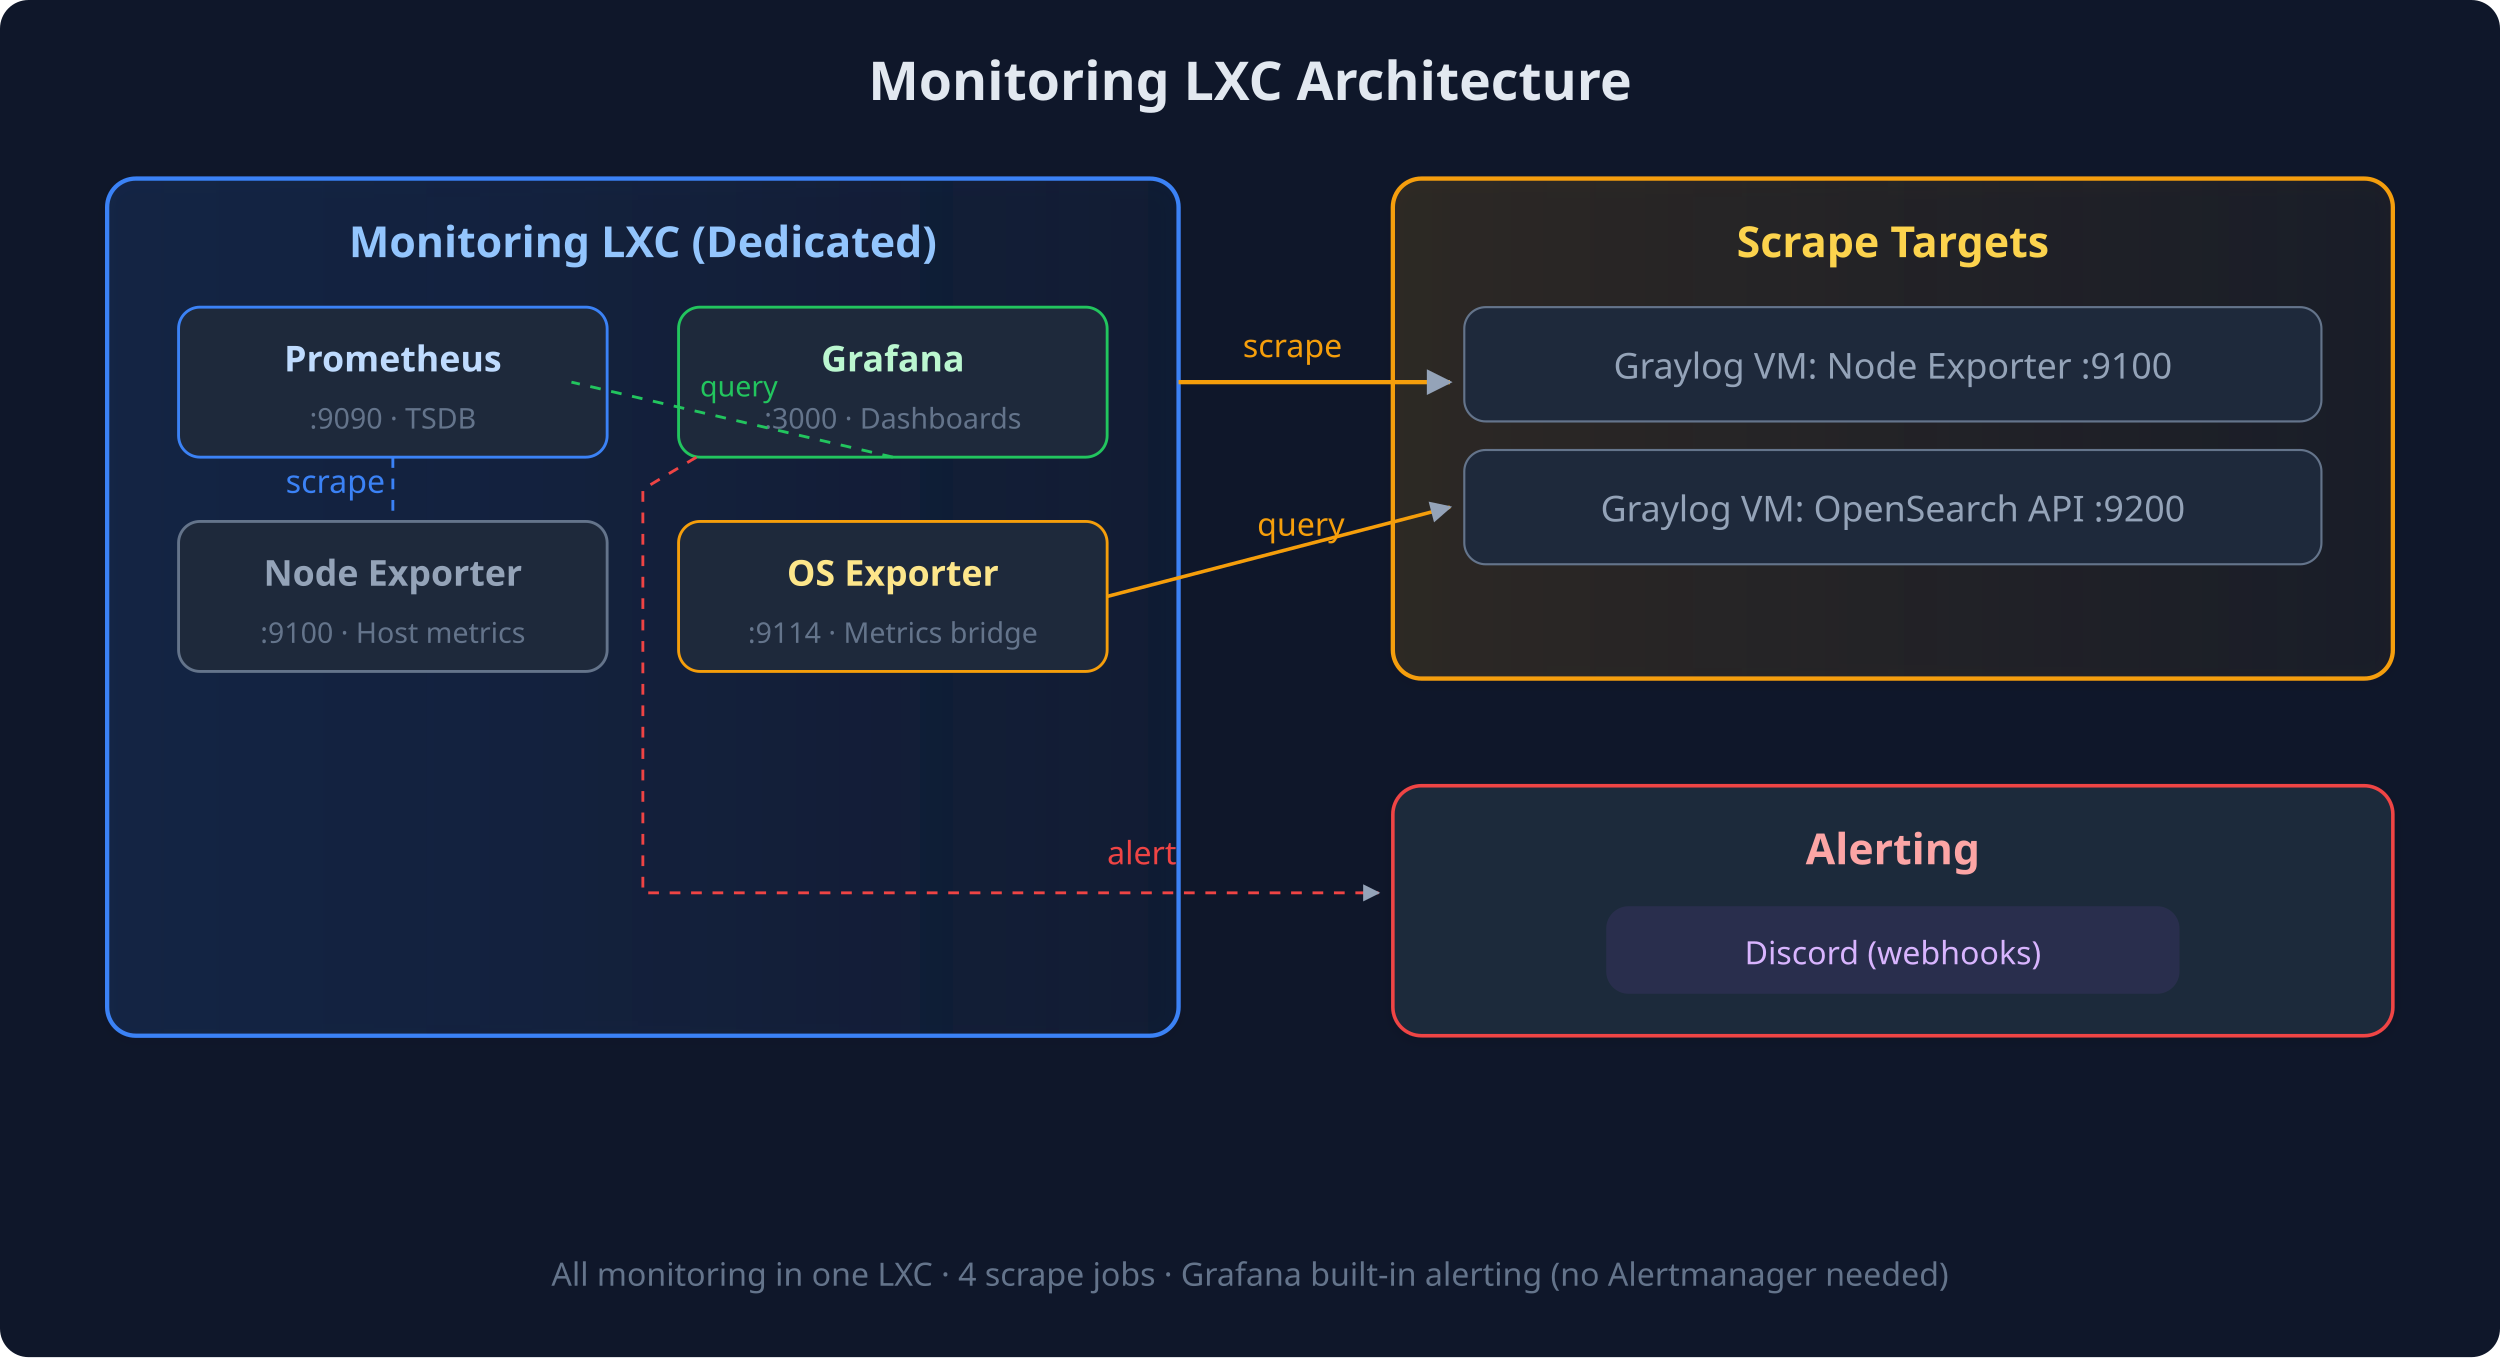
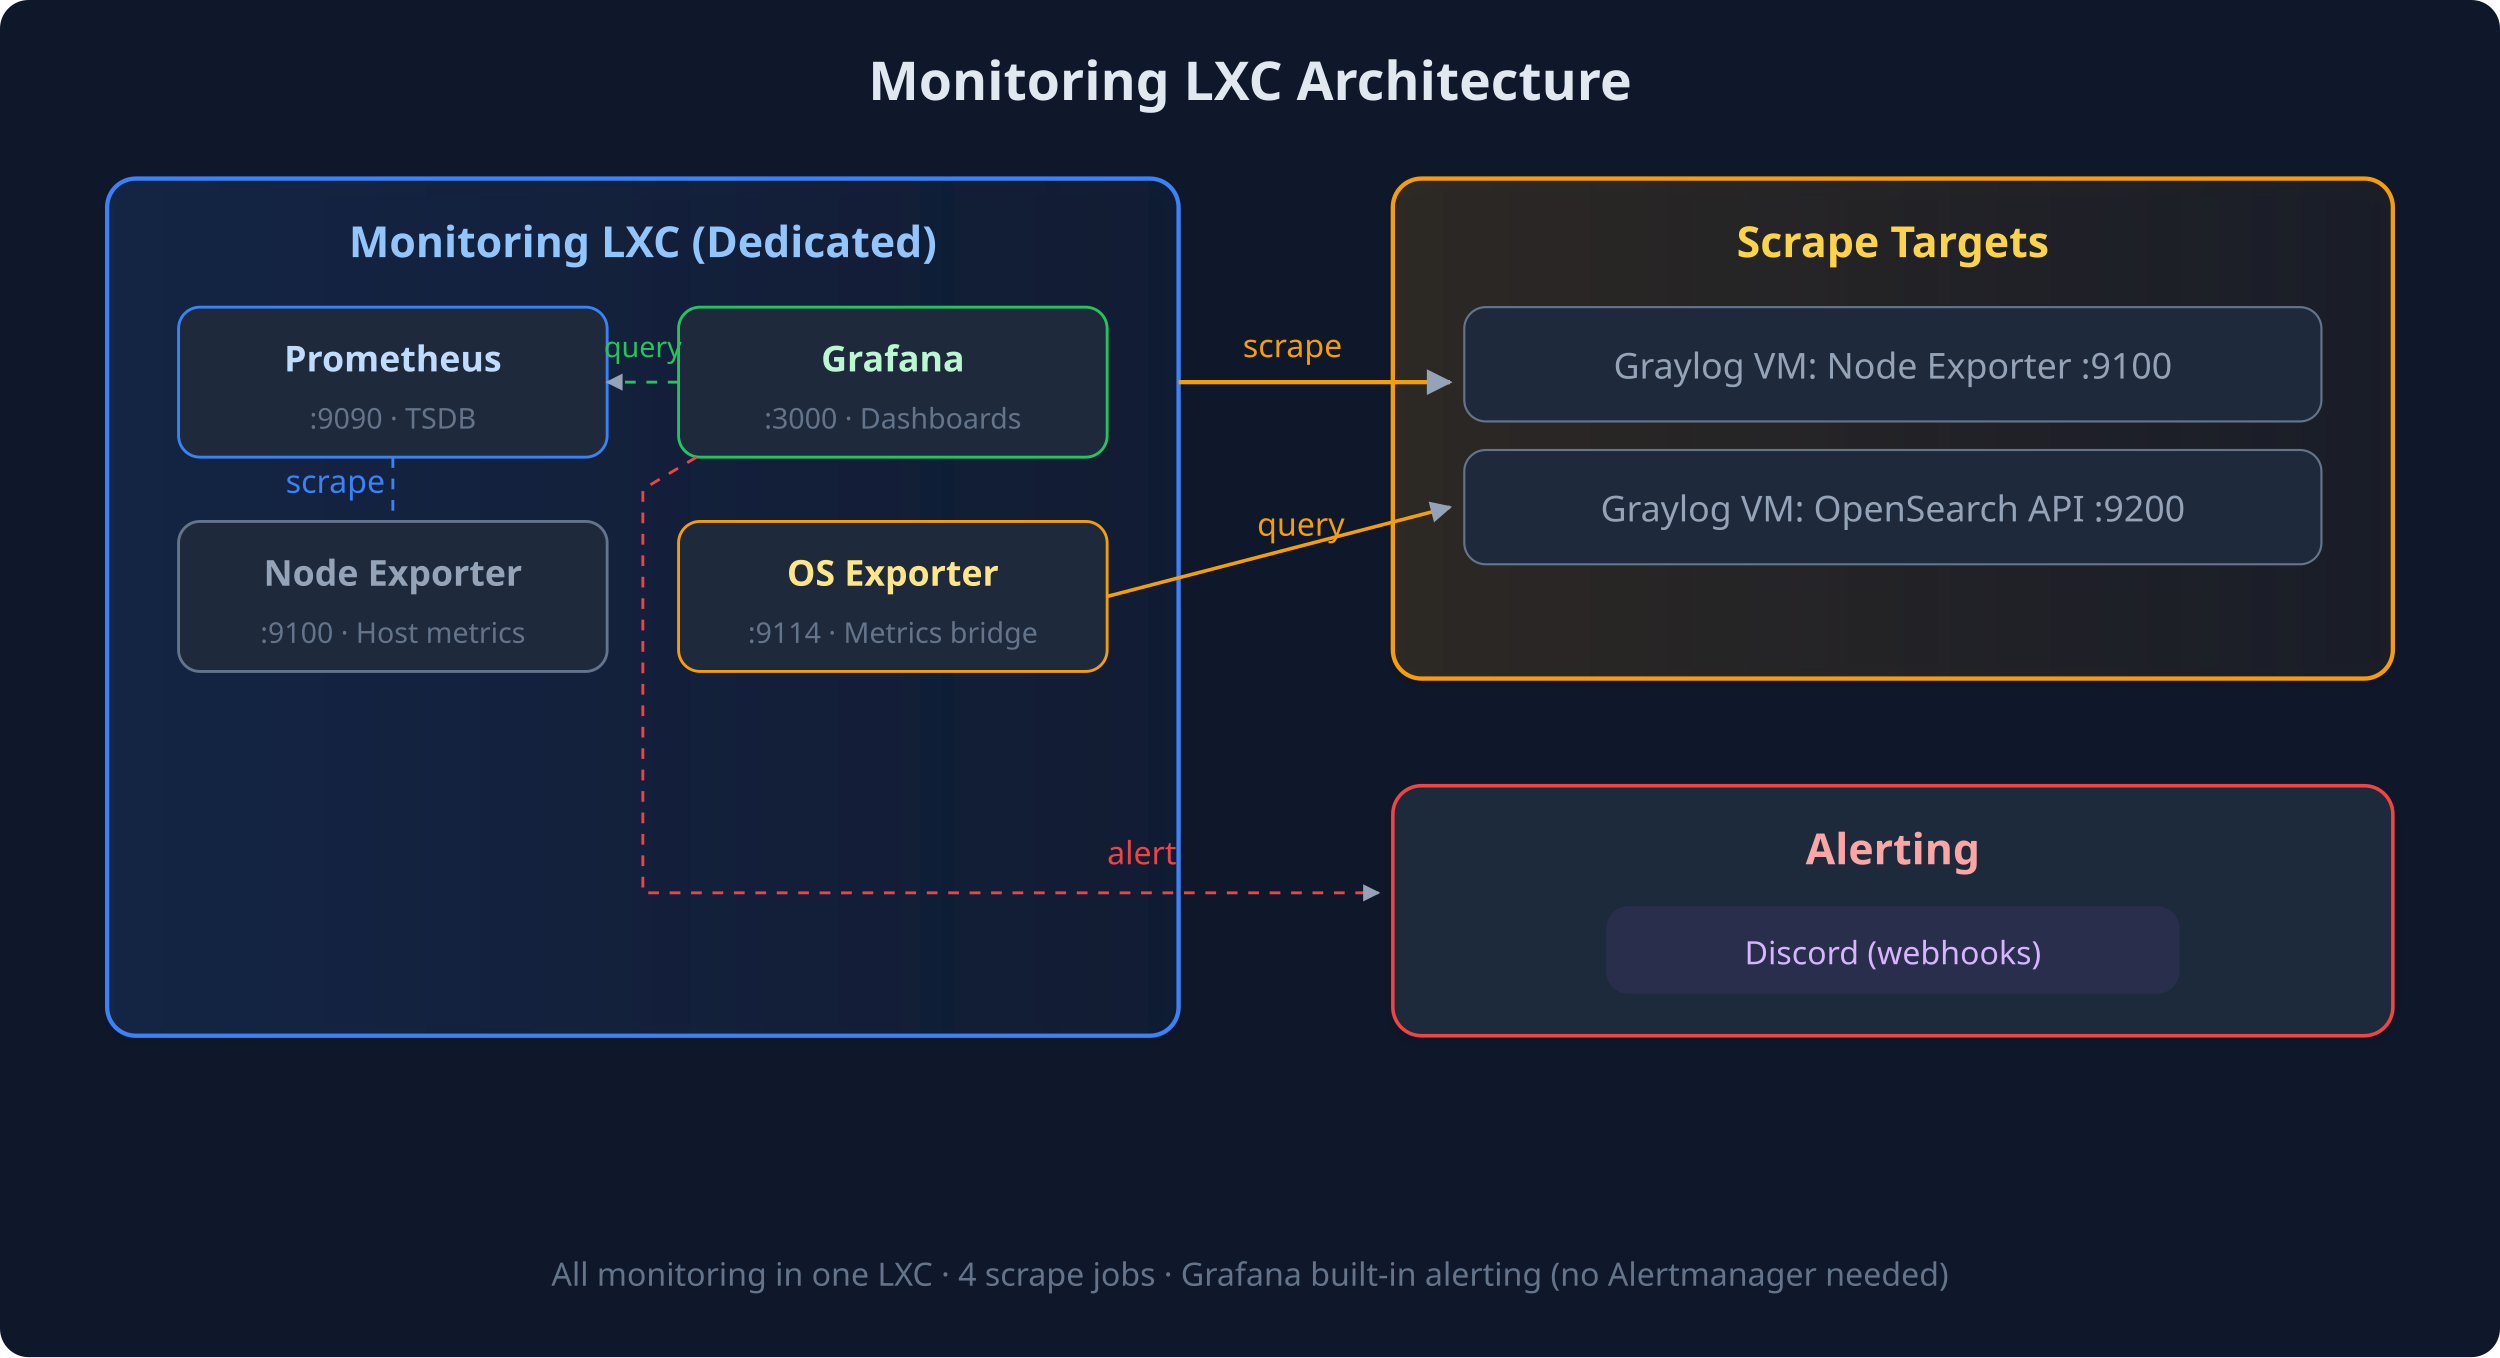
<svg xmlns="http://www.w3.org/2000/svg" viewBox="0 0 700 380" font-family="'Segoe UI', system-ui, -apple-system, sans-serif">
  <defs>
    <linearGradient id="lxcGrad" x1="0%" y1="0%" x2="100%" y2="0%">
      <stop offset="0%" style="stop-color:#3b82f6;stop-opacity:0.12" />
      <stop offset="100%" style="stop-color:#3b82f6;stop-opacity:0.04" />
    </linearGradient>
    <linearGradient id="targetGrad" x1="0%" y1="0%" x2="100%" y2="0%">
      <stop offset="0%" style="stop-color:#f59e0b;stop-opacity:0.12" />
      <stop offset="100%" style="stop-color:#f59e0b;stop-opacity:0.04" />
    </linearGradient>
    <filter id="shadow" x="-2%" y="-2%" width="104%" height="108%">
      <feDropShadow dx="0" dy="1" stdDeviation="2" flood-opacity="0.12" />
    </filter>
    <marker id="arrowRight" viewBox="0 0 10 10" refX="9" refY="5" markerWidth="6" markerHeight="6" orient="auto-start-reverse">
      <path d="M 0 0 L 10 5 L 0 10 z" fill="#94a3b8" />
    </marker>
  </defs>
  <rect width="700" height="380" rx="8" fill="#0f172a" />
  <text x="350" y="28" text-anchor="middle" fill="#e2e8f0" font-size="15" font-weight="600">Monitoring LXC Architecture</text>
  <rect x="30" y="50" width="300" height="240" rx="8" fill="url(#lxcGrad)" stroke="#3b82f6" stroke-width="1.2" filter="url(#shadow)" />
  <text x="180" y="72" text-anchor="middle" fill="#93c5fd" font-size="12" font-weight="600">Monitoring LXC (Dedicated)</text>
  <rect x="50" y="86" width="120" height="42" rx="6" fill="#1e293b" stroke="#3b82f6" stroke-width="0.8" />
  <text x="110" y="104" text-anchor="middle" fill="#bfdbfe" font-size="10" font-weight="600">Prometheus</text>
  <text x="110" y="120" text-anchor="middle" fill="#64748b" font-size="8">:9090 · TSDB</text>
  <rect x="190" y="86" width="120" height="42" rx="6" fill="#1e293b" stroke="#22c55e" stroke-width="0.8" />
  <text x="250" y="104" text-anchor="middle" fill="#bbf7d0" font-size="10" font-weight="600">Grafana</text>
  <text x="250" y="120" text-anchor="middle" fill="#64748b" font-size="8">:3000 · Dashboards</text>
  <rect x="50" y="146" width="120" height="42" rx="6" fill="#1e293b" stroke="#64748b" stroke-width="0.8" />
  <text x="110" y="164" text-anchor="middle" fill="#94a3b8" font-size="10" font-weight="600">Node Exporter</text>
  <text x="110" y="180" text-anchor="middle" fill="#64748b" font-size="8">:9100 · Host metrics</text>
  <rect x="190" y="146" width="120" height="42" rx="6" fill="#1e293b" stroke="#f59e0b" stroke-width="0.8" />
  <text x="250" y="164" text-anchor="middle" fill="#fde68a" font-size="10" font-weight="600">OS Exporter</text>
  <text x="250" y="180" text-anchor="middle" fill="#64748b" font-size="8">:9114 · Metrics bridge</text>
  <line x1="110" y1="128" x2="110" y2="143" stroke="#3b82f6" stroke-width="0.8" stroke-dasharray="3,3" />
  <text x="80" y="138" fill="#3b82f6" font-size="9">scrape</text>
  <rect x="390" y="50" width="280" height="140" rx="8" fill="url(#targetGrad)" stroke="#f59e0b" stroke-width="1.2" filter="url(#shadow)" />
  <text x="530" y="72" text-anchor="middle" fill="#fcd34d" font-size="12" font-weight="600">Scrape Targets</text>
  <rect x="410" y="86" width="240" height="32" rx="6" fill="#1e293b" stroke="#64748b" stroke-width="0.6" />
  <text x="530" y="106" text-anchor="middle" fill="#94a3b8" font-size="10">Graylog VM: Node Exporter :9100</text>
  <rect x="410" y="126" width="240" height="32" rx="6" fill="#1e293b" stroke="#64748b" stroke-width="0.6" />
  <text x="530" y="146" text-anchor="middle" fill="#94a3b8" font-size="10">Graylog VM: OpenSearch API :9200</text>
  <line x1="330" y1="107" x2="406" y2="107" stroke="#f59e0b" stroke-width="1.2" marker-end="url(#arrowRight)" />
  <text x="348" y="100" fill="#f59e0b" font-size="9">scrape</text>
  <line x1="310" y1="167" x2="406" y2="142" stroke="#f59e0b" stroke-width="1" marker-end="url(#arrowRight)" />
  <text x="352" y="150" fill="#f59e0b" font-size="9">query</text>
-   <line x1="250" y1="128" x2="160" y2="107" stroke="#22c55e" stroke-width="0.8" stroke-dasharray="3,3" />
-   <text x="196" y="111" fill="#22c55e" font-size="8">query</text>
+   <line x1="190" y1="107" x2="170" y2="107" stroke="#22c55e" stroke-width="0.8" stroke-dasharray="3,3" marker-end="url(#arrowRight)" />
+   <text x="180" y="100" text-anchor="middle" fill="#22c55e" font-size="8">query</text>
  <rect x="390" y="220" width="280" height="70" rx="8" fill="#1e293b" stroke="#ef4444" stroke-width="1" filter="url(#shadow)" />
  <text x="530" y="242" text-anchor="middle" fill="#fca5a5" font-size="12" font-weight="600">Alerting</text>
  <rect x="450" y="254" width="160" height="24" rx="6" fill="#a855f7" opacity="0.10" stroke="#a855f7" stroke-width="0.5" />
  <text x="530" y="270" text-anchor="middle" fill="#d8b4fe" font-size="9">Discord (webhooks)</text>
  <path d="M 195 128 L 180 137 L 180 250 L 386 250" fill="none" stroke="#ef4444" stroke-width="0.8" stroke-dasharray="3,3" marker-end="url(#arrowRight)" />
  <text x="310" y="242" fill="#ef4444" font-size="9">alert</text>
  <text x="350" y="360" text-anchor="middle" fill="#64748b" font-size="9">All monitoring in one LXC · 4 scrape jobs · Grafana built-in alerting (no Alertmanager needed)</text>
</svg>
